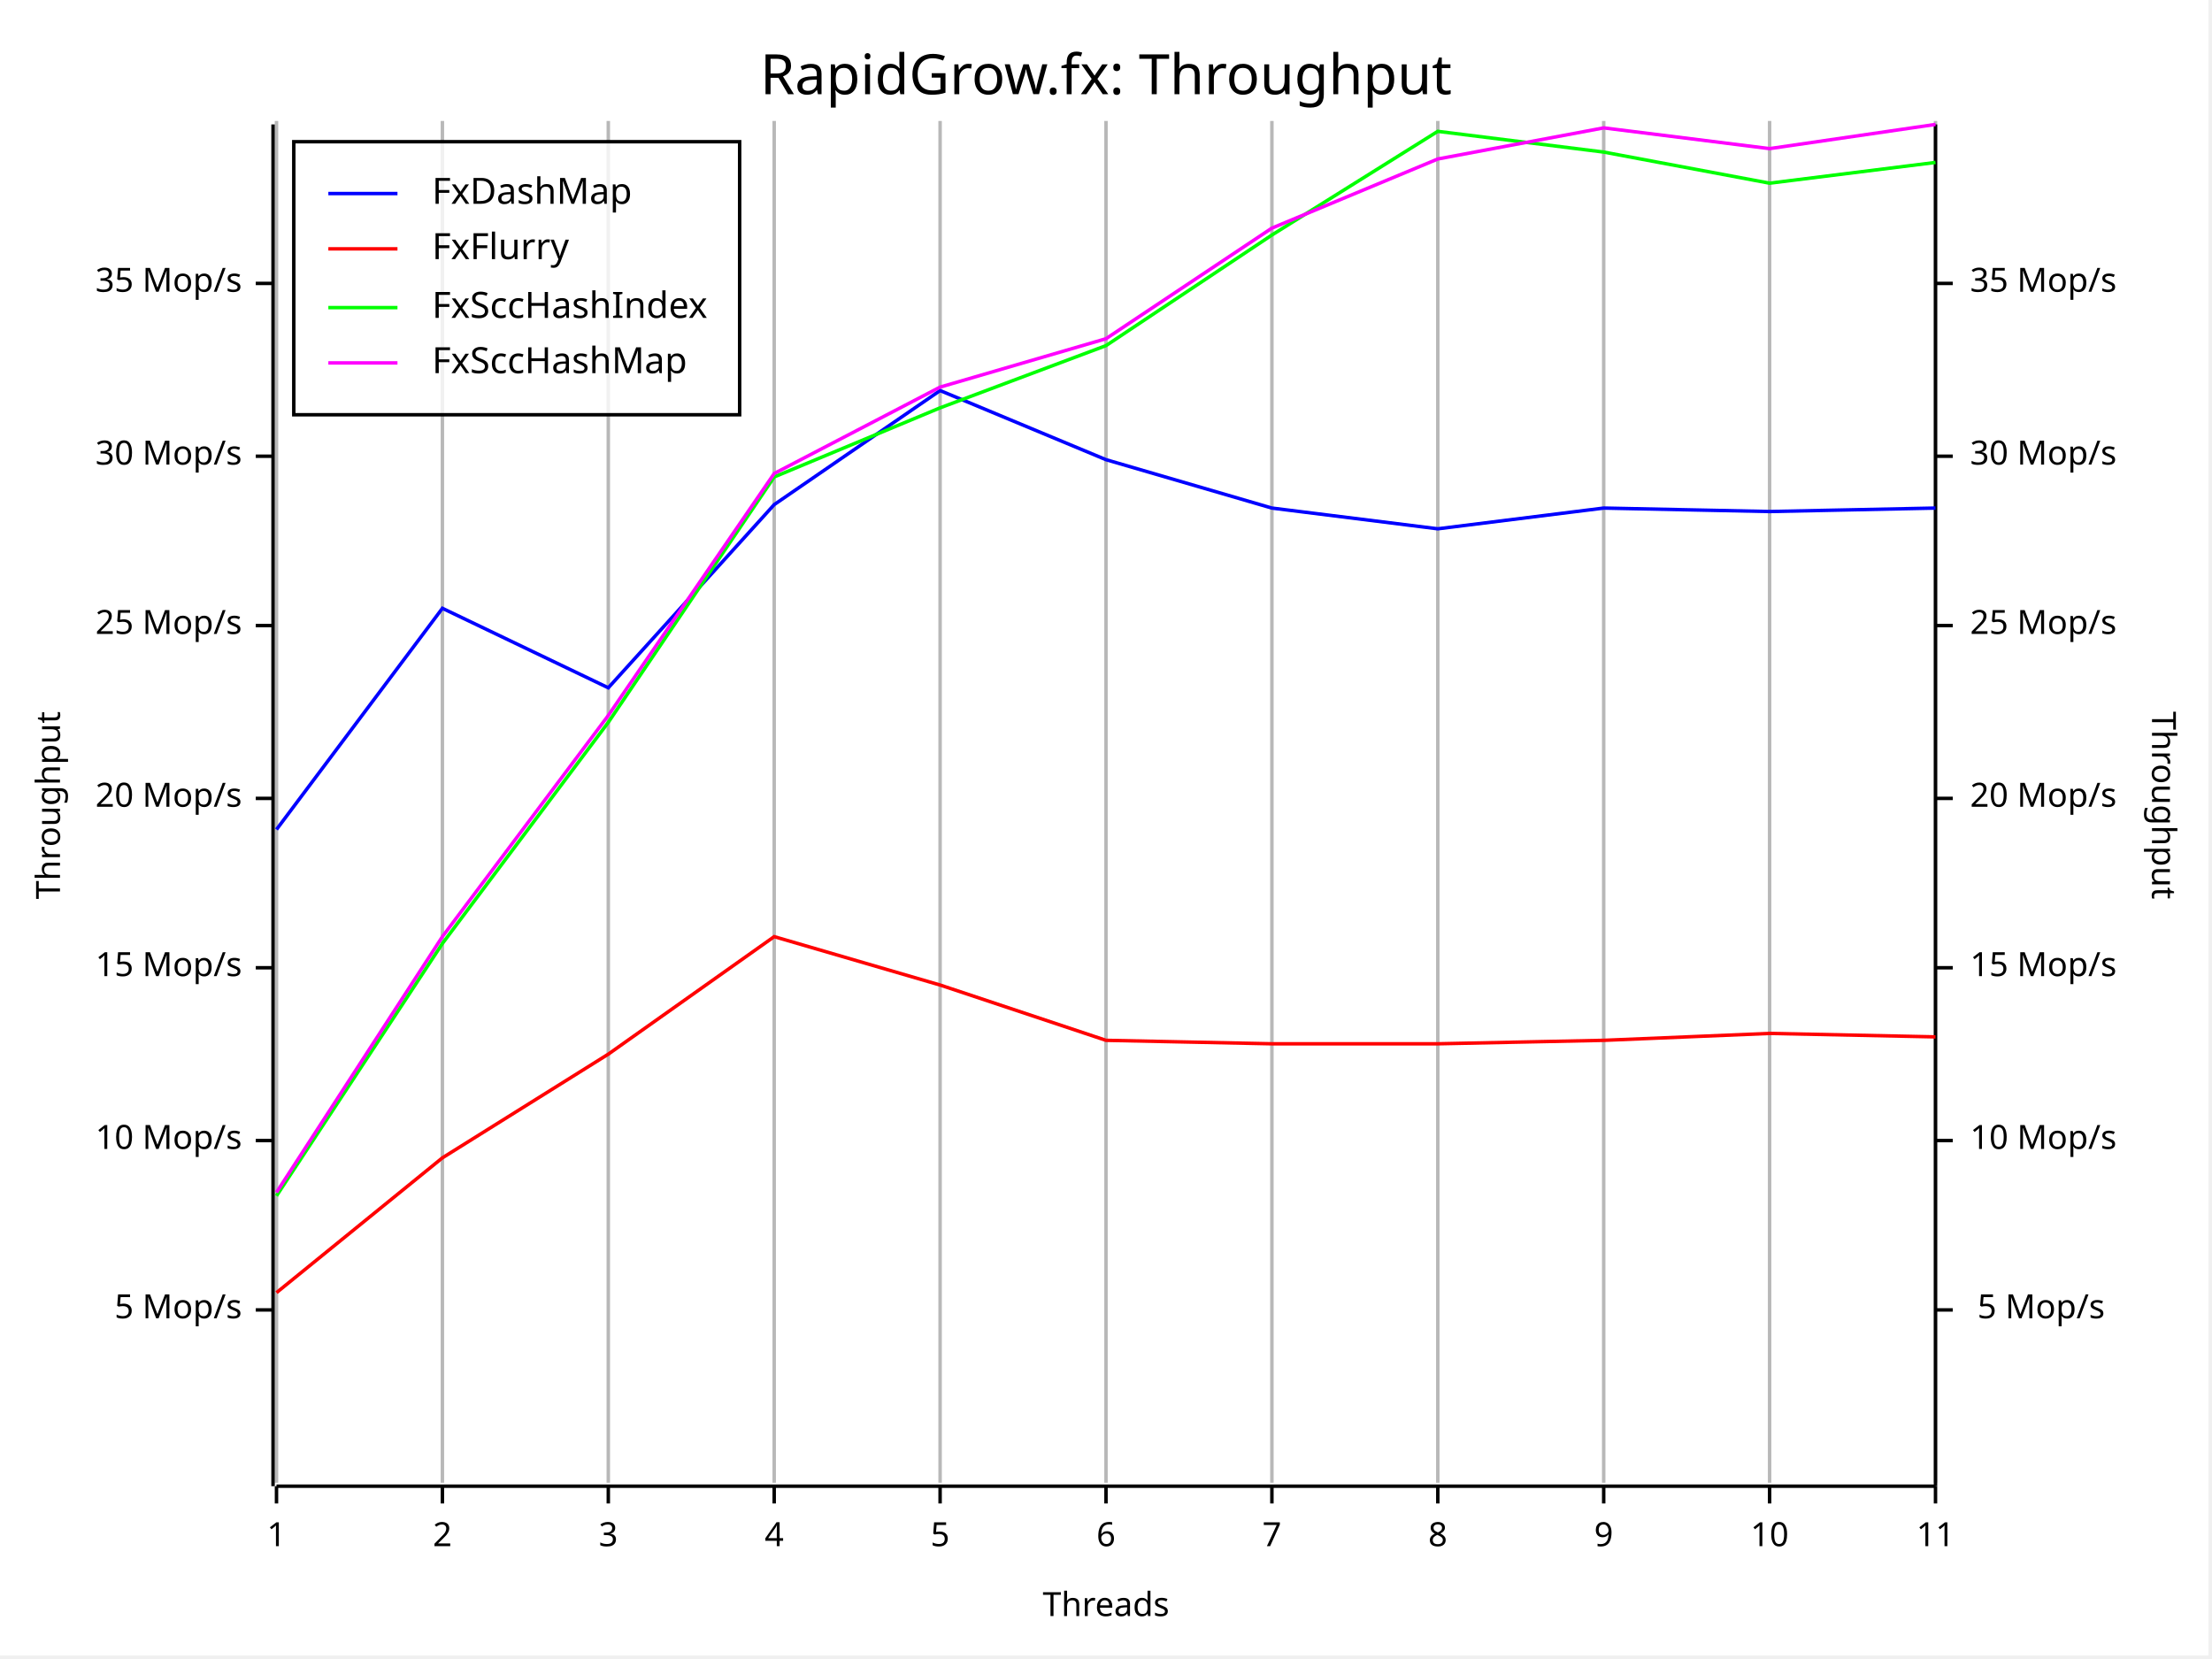
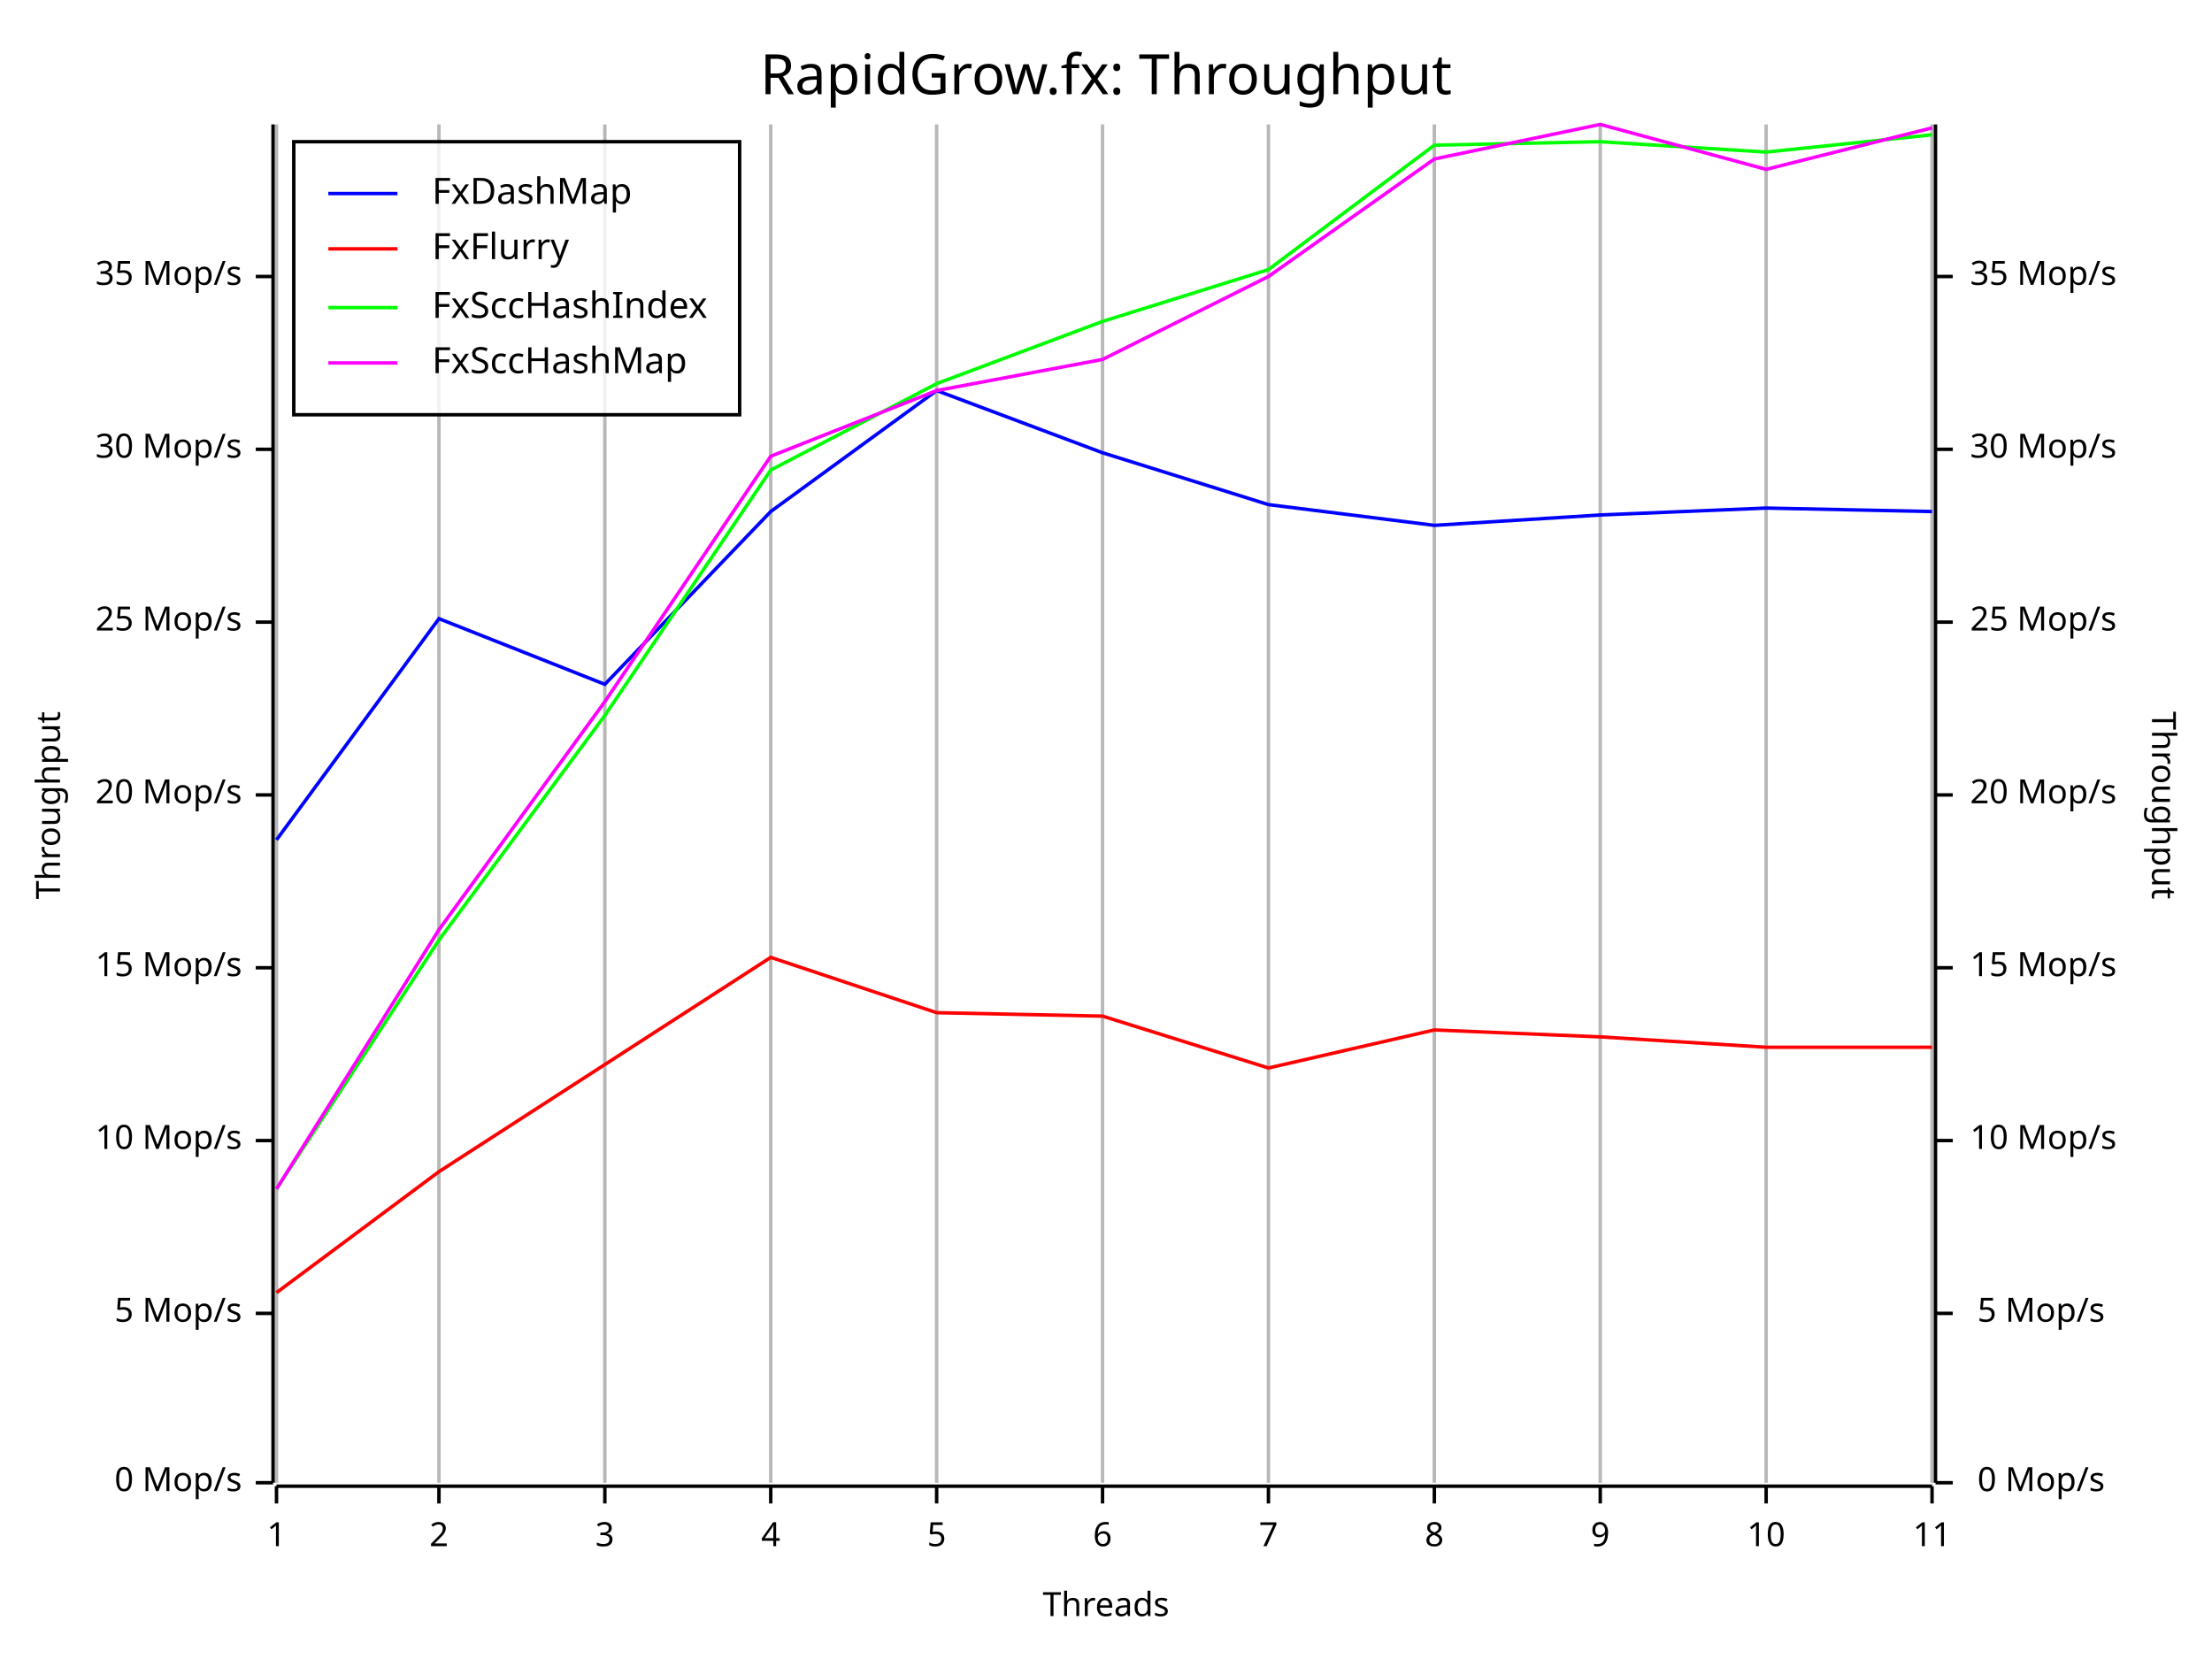
<svg xmlns="http://www.w3.org/2000/svg" width="640" height="480" viewBox="0 0 640 480">
-   <rect x="0" y="0" width="639" height="479" opacity="1" fill="#FFFFFF" stroke="none" />
+   <rect x="0" y="0" width="640" height="480" opacity="1" fill="#FFFFFF" stroke="none" />
  <text x="320" y="15" dy="0.76em" text-anchor="middle" font-family="Fira Code" font-size="16.129" opacity="1" fill="#000000">
RapidGrow.fx: Throughput
</text>
-   <line opacity="0.1" stroke="#000000" stroke-width="1" x1="80" y1="429" x2="80" y2="35" />
-   <line opacity="0.1" stroke="#000000" stroke-width="1" x1="128" y1="429" x2="128" y2="35" />
-   <line opacity="0.1" stroke="#000000" stroke-width="1" x1="176" y1="429" x2="176" y2="35" />
-   <line opacity="0.1" stroke="#000000" stroke-width="1" x1="224" y1="429" x2="224" y2="35" />
-   <line opacity="0.1" stroke="#000000" stroke-width="1" x1="272" y1="429" x2="272" y2="35" />
-   <line opacity="0.1" stroke="#000000" stroke-width="1" x1="320" y1="429" x2="320" y2="35" />
-   <line opacity="0.1" stroke="#000000" stroke-width="1" x1="368" y1="429" x2="368" y2="35" />
-   <line opacity="0.1" stroke="#000000" stroke-width="1" x1="416" y1="429" x2="416" y2="35" />
-   <line opacity="0.1" stroke="#000000" stroke-width="1" x1="464" y1="429" x2="464" y2="35" />
-   <line opacity="0.1" stroke="#000000" stroke-width="1" x1="512" y1="429" x2="512" y2="35" />
-   <line opacity="0.1" stroke="#000000" stroke-width="1" x1="560" y1="429" x2="560" y2="35" />
+   <line opacity="0.1" stroke="#000000" stroke-width="1" x1="80" y1="429" x2="80" y2="36" />
+   <line opacity="0.1" stroke="#000000" stroke-width="1" x1="127" y1="429" x2="127" y2="36" />
+   <line opacity="0.1" stroke="#000000" stroke-width="1" x1="175" y1="429" x2="175" y2="36" />
+   <line opacity="0.1" stroke="#000000" stroke-width="1" x1="223" y1="429" x2="223" y2="36" />
+   <line opacity="0.1" stroke="#000000" stroke-width="1" x1="271" y1="429" x2="271" y2="36" />
+   <line opacity="0.1" stroke="#000000" stroke-width="1" x1="319" y1="429" x2="319" y2="36" />
+   <line opacity="0.1" stroke="#000000" stroke-width="1" x1="367" y1="429" x2="367" y2="36" />
+   <line opacity="0.1" stroke="#000000" stroke-width="1" x1="415" y1="429" x2="415" y2="36" />
+   <line opacity="0.1" stroke="#000000" stroke-width="1" x1="463" y1="429" x2="463" y2="36" />
+   <line opacity="0.1" stroke="#000000" stroke-width="1" x1="511" y1="429" x2="511" y2="36" />
+   <line opacity="0.1" stroke="#000000" stroke-width="1" x1="559" y1="429" x2="559" y2="36" />
  <text x="10" y="233" dy="0.76em" text-anchor="middle" font-family="sans-serif" font-size="9.677" opacity="1" fill="#000000" transform="rotate(270, 10, 233)">
Throughput
</text>
  <text x="320" y="470" dy="-0.5ex" text-anchor="middle" font-family="sans-serif" font-size="9.677" opacity="1" fill="#000000">
Threads
</text>
  <text x="630" y="233" dy="0.76em" text-anchor="middle" font-family="sans-serif" font-size="9.677" opacity="1" fill="#000000" transform="rotate(90, 630, 233)">
Throughput
</text>
-   <line opacity="0.2" stroke="#000000" stroke-width="1" x1="80" y1="429" x2="80" y2="35" />
-   <line opacity="0.2" stroke="#000000" stroke-width="1" x1="128" y1="429" x2="128" y2="35" />
-   <line opacity="0.2" stroke="#000000" stroke-width="1" x1="176" y1="429" x2="176" y2="35" />
-   <line opacity="0.2" stroke="#000000" stroke-width="1" x1="224" y1="429" x2="224" y2="35" />
-   <line opacity="0.2" stroke="#000000" stroke-width="1" x1="272" y1="429" x2="272" y2="35" />
-   <line opacity="0.2" stroke="#000000" stroke-width="1" x1="320" y1="429" x2="320" y2="35" />
-   <line opacity="0.2" stroke="#000000" stroke-width="1" x1="368" y1="429" x2="368" y2="35" />
-   <line opacity="0.2" stroke="#000000" stroke-width="1" x1="416" y1="429" x2="416" y2="35" />
-   <line opacity="0.2" stroke="#000000" stroke-width="1" x1="464" y1="429" x2="464" y2="35" />
-   <line opacity="0.2" stroke="#000000" stroke-width="1" x1="512" y1="429" x2="512" y2="35" />
-   <line opacity="0.2" stroke="#000000" stroke-width="1" x1="560" y1="429" x2="560" y2="35" />
-   <polyline fill="none" opacity="1" stroke="#000000" stroke-width="1" points="79,36 79,430 " />
-   <text x="70" y="379" dy="0.5ex" text-anchor="end" font-family="sans-serif" font-size="9.677" opacity="1" fill="#000000">
+   <line opacity="0.2" stroke="#000000" stroke-width="1" x1="80" y1="429" x2="80" y2="36" />
+   <line opacity="0.2" stroke="#000000" stroke-width="1" x1="127" y1="429" x2="127" y2="36" />
+   <line opacity="0.2" stroke="#000000" stroke-width="1" x1="175" y1="429" x2="175" y2="36" />
+   <line opacity="0.2" stroke="#000000" stroke-width="1" x1="223" y1="429" x2="223" y2="36" />
+   <line opacity="0.2" stroke="#000000" stroke-width="1" x1="271" y1="429" x2="271" y2="36" />
+   <line opacity="0.2" stroke="#000000" stroke-width="1" x1="319" y1="429" x2="319" y2="36" />
+   <line opacity="0.2" stroke="#000000" stroke-width="1" x1="367" y1="429" x2="367" y2="36" />
+   <line opacity="0.2" stroke="#000000" stroke-width="1" x1="415" y1="429" x2="415" y2="36" />
+   <line opacity="0.2" stroke="#000000" stroke-width="1" x1="463" y1="429" x2="463" y2="36" />
+   <line opacity="0.2" stroke="#000000" stroke-width="1" x1="511" y1="429" x2="511" y2="36" />
+   <line opacity="0.2" stroke="#000000" stroke-width="1" x1="559" y1="429" x2="559" y2="36" />
+   <polyline fill="none" opacity="1" stroke="#000000" stroke-width="1" points="79,36 79,429 " />
+   <text x="70" y="429" dy="0.5ex" text-anchor="end" font-family="sans-serif" font-size="9.677" opacity="1" fill="#000000">
+ 0 Mop/s
+ </text>
+   <polyline fill="none" opacity="1" stroke="#000000" stroke-width="1" points="74,429 79,429 " />
+   <text x="70" y="380" dy="0.5ex" text-anchor="end" font-family="sans-serif" font-size="9.677" opacity="1" fill="#000000">
5 Mop/s
</text>
-   <polyline fill="none" opacity="1" stroke="#000000" stroke-width="1" points="74,379 79,379 " />
+   <polyline fill="none" opacity="1" stroke="#000000" stroke-width="1" points="74,380 79,380 " />
  <text x="70" y="330" dy="0.5ex" text-anchor="end" font-family="sans-serif" font-size="9.677" opacity="1" fill="#000000">
10 Mop/s
</text>
  <polyline fill="none" opacity="1" stroke="#000000" stroke-width="1" points="74,330 79,330 " />
  <text x="70" y="280" dy="0.5ex" text-anchor="end" font-family="sans-serif" font-size="9.677" opacity="1" fill="#000000">
15 Mop/s
</text>
  <polyline fill="none" opacity="1" stroke="#000000" stroke-width="1" points="74,280 79,280 " />
-   <text x="70" y="231" dy="0.5ex" text-anchor="end" font-family="sans-serif" font-size="9.677" opacity="1" fill="#000000">
+   <text x="70" y="230" dy="0.5ex" text-anchor="end" font-family="sans-serif" font-size="9.677" opacity="1" fill="#000000">
20 Mop/s
</text>
-   <polyline fill="none" opacity="1" stroke="#000000" stroke-width="1" points="74,231 79,231 " />
-   <text x="70" y="181" dy="0.5ex" text-anchor="end" font-family="sans-serif" font-size="9.677" opacity="1" fill="#000000">
+   <polyline fill="none" opacity="1" stroke="#000000" stroke-width="1" points="74,230 79,230 " />
+   <text x="70" y="180" dy="0.5ex" text-anchor="end" font-family="sans-serif" font-size="9.677" opacity="1" fill="#000000">
25 Mop/s
</text>
-   <polyline fill="none" opacity="1" stroke="#000000" stroke-width="1" points="74,181 79,181 " />
-   <text x="70" y="132" dy="0.5ex" text-anchor="end" font-family="sans-serif" font-size="9.677" opacity="1" fill="#000000">
+   <polyline fill="none" opacity="1" stroke="#000000" stroke-width="1" points="74,180 79,180 " />
+   <text x="70" y="130" dy="0.5ex" text-anchor="end" font-family="sans-serif" font-size="9.677" opacity="1" fill="#000000">
30 Mop/s
</text>
-   <polyline fill="none" opacity="1" stroke="#000000" stroke-width="1" points="74,132 79,132 " />
-   <text x="70" y="82" dy="0.5ex" text-anchor="end" font-family="sans-serif" font-size="9.677" opacity="1" fill="#000000">
+   <polyline fill="none" opacity="1" stroke="#000000" stroke-width="1" points="74,130 79,130 " />
+   <text x="70" y="80" dy="0.5ex" text-anchor="end" font-family="sans-serif" font-size="9.677" opacity="1" fill="#000000">
35 Mop/s
</text>
-   <polyline fill="none" opacity="1" stroke="#000000" stroke-width="1" points="74,82 79,82 " />
-   <polyline fill="none" opacity="1" stroke="#000000" stroke-width="1" points="80,430 560,430 " />
+   <polyline fill="none" opacity="1" stroke="#000000" stroke-width="1" points="74,80 79,80 " />
+   <polyline fill="none" opacity="1" stroke="#000000" stroke-width="1" points="80,430 559,430 " />
  <text x="80" y="440" dy="0.76em" text-anchor="middle" font-family="sans-serif" font-size="9.677" opacity="1" fill="#000000">
1
</text>
  <polyline fill="none" opacity="1" stroke="#000000" stroke-width="1" points="80,430 80,435 " />
-   <text x="128" y="440" dy="0.76em" text-anchor="middle" font-family="sans-serif" font-size="9.677" opacity="1" fill="#000000">
+   <text x="127" y="440" dy="0.76em" text-anchor="middle" font-family="sans-serif" font-size="9.677" opacity="1" fill="#000000">
2
</text>
-   <polyline fill="none" opacity="1" stroke="#000000" stroke-width="1" points="128,430 128,435 " />
-   <text x="176" y="440" dy="0.76em" text-anchor="middle" font-family="sans-serif" font-size="9.677" opacity="1" fill="#000000">
+   <polyline fill="none" opacity="1" stroke="#000000" stroke-width="1" points="127,430 127,435 " />
+   <text x="175" y="440" dy="0.76em" text-anchor="middle" font-family="sans-serif" font-size="9.677" opacity="1" fill="#000000">
3
</text>
-   <polyline fill="none" opacity="1" stroke="#000000" stroke-width="1" points="176,430 176,435 " />
-   <text x="224" y="440" dy="0.76em" text-anchor="middle" font-family="sans-serif" font-size="9.677" opacity="1" fill="#000000">
+   <polyline fill="none" opacity="1" stroke="#000000" stroke-width="1" points="175,430 175,435 " />
+   <text x="223" y="440" dy="0.76em" text-anchor="middle" font-family="sans-serif" font-size="9.677" opacity="1" fill="#000000">
4
</text>
-   <polyline fill="none" opacity="1" stroke="#000000" stroke-width="1" points="224,430 224,435 " />
-   <text x="272" y="440" dy="0.76em" text-anchor="middle" font-family="sans-serif" font-size="9.677" opacity="1" fill="#000000">
+   <polyline fill="none" opacity="1" stroke="#000000" stroke-width="1" points="223,430 223,435 " />
+   <text x="271" y="440" dy="0.76em" text-anchor="middle" font-family="sans-serif" font-size="9.677" opacity="1" fill="#000000">
5
</text>
-   <polyline fill="none" opacity="1" stroke="#000000" stroke-width="1" points="272,430 272,435 " />
-   <text x="320" y="440" dy="0.76em" text-anchor="middle" font-family="sans-serif" font-size="9.677" opacity="1" fill="#000000">
+   <polyline fill="none" opacity="1" stroke="#000000" stroke-width="1" points="271,430 271,435 " />
+   <text x="319" y="440" dy="0.76em" text-anchor="middle" font-family="sans-serif" font-size="9.677" opacity="1" fill="#000000">
6
</text>
-   <polyline fill="none" opacity="1" stroke="#000000" stroke-width="1" points="320,430 320,435 " />
-   <text x="368" y="440" dy="0.76em" text-anchor="middle" font-family="sans-serif" font-size="9.677" opacity="1" fill="#000000">
+   <polyline fill="none" opacity="1" stroke="#000000" stroke-width="1" points="319,430 319,435 " />
+   <text x="367" y="440" dy="0.76em" text-anchor="middle" font-family="sans-serif" font-size="9.677" opacity="1" fill="#000000">
7
</text>
-   <polyline fill="none" opacity="1" stroke="#000000" stroke-width="1" points="368,430 368,435 " />
-   <text x="416" y="440" dy="0.76em" text-anchor="middle" font-family="sans-serif" font-size="9.677" opacity="1" fill="#000000">
+   <polyline fill="none" opacity="1" stroke="#000000" stroke-width="1" points="367,430 367,435 " />
+   <text x="415" y="440" dy="0.76em" text-anchor="middle" font-family="sans-serif" font-size="9.677" opacity="1" fill="#000000">
8
</text>
-   <polyline fill="none" opacity="1" stroke="#000000" stroke-width="1" points="416,430 416,435 " />
-   <text x="464" y="440" dy="0.76em" text-anchor="middle" font-family="sans-serif" font-size="9.677" opacity="1" fill="#000000">
+   <polyline fill="none" opacity="1" stroke="#000000" stroke-width="1" points="415,430 415,435 " />
+   <text x="463" y="440" dy="0.76em" text-anchor="middle" font-family="sans-serif" font-size="9.677" opacity="1" fill="#000000">
9
</text>
-   <polyline fill="none" opacity="1" stroke="#000000" stroke-width="1" points="464,430 464,435 " />
-   <text x="512" y="440" dy="0.76em" text-anchor="middle" font-family="sans-serif" font-size="9.677" opacity="1" fill="#000000">
+   <polyline fill="none" opacity="1" stroke="#000000" stroke-width="1" points="463,430 463,435 " />
+   <text x="511" y="440" dy="0.76em" text-anchor="middle" font-family="sans-serif" font-size="9.677" opacity="1" fill="#000000">
10
</text>
-   <polyline fill="none" opacity="1" stroke="#000000" stroke-width="1" points="512,430 512,435 " />
-   <text x="560" y="440" dy="0.76em" text-anchor="middle" font-family="sans-serif" font-size="9.677" opacity="1" fill="#000000">
+   <polyline fill="none" opacity="1" stroke="#000000" stroke-width="1" points="511,430 511,435 " />
+   <text x="559" y="440" dy="0.76em" text-anchor="middle" font-family="sans-serif" font-size="9.677" opacity="1" fill="#000000">
11
</text>
-   <polyline fill="none" opacity="1" stroke="#000000" stroke-width="1" points="560,430 560,435 " />
-   <polyline fill="none" opacity="1" stroke="#000000" stroke-width="1" points="560,36 560,430 " />
-   <text x="609" y="379" dy="0.5ex" text-anchor="end" font-family="sans-serif" font-size="9.677" opacity="1" fill="#000000">
+   <polyline fill="none" opacity="1" stroke="#000000" stroke-width="1" points="559,430 559,435 " />
+   <polyline fill="none" opacity="1" stroke="#000000" stroke-width="1" points="560,36 560,429 " />
+   <text x="609" y="429" dy="0.5ex" text-anchor="end" font-family="sans-serif" font-size="9.677" opacity="1" fill="#000000">
+ 0 Mop/s
+ </text>
+   <polyline fill="none" opacity="1" stroke="#000000" stroke-width="1" points="560,429 565,429 " />
+   <text x="609" y="380" dy="0.5ex" text-anchor="end" font-family="sans-serif" font-size="9.677" opacity="1" fill="#000000">
5 Mop/s
</text>
-   <polyline fill="none" opacity="1" stroke="#000000" stroke-width="1" points="560,379 565,379 " />
+   <polyline fill="none" opacity="1" stroke="#000000" stroke-width="1" points="560,380 565,380 " />
  <text x="570" y="330" dy="0.5ex" text-anchor="start" font-family="sans-serif" font-size="9.677" opacity="1" fill="#000000">
10 Mop/s
</text>
  <polyline fill="none" opacity="1" stroke="#000000" stroke-width="1" points="560,330 565,330 " />
  <text x="570" y="280" dy="0.5ex" text-anchor="start" font-family="sans-serif" font-size="9.677" opacity="1" fill="#000000">
15 Mop/s
</text>
  <polyline fill="none" opacity="1" stroke="#000000" stroke-width="1" points="560,280 565,280 " />
-   <text x="570" y="231" dy="0.5ex" text-anchor="start" font-family="sans-serif" font-size="9.677" opacity="1" fill="#000000">
+   <text x="570" y="230" dy="0.5ex" text-anchor="start" font-family="sans-serif" font-size="9.677" opacity="1" fill="#000000">
20 Mop/s
</text>
-   <polyline fill="none" opacity="1" stroke="#000000" stroke-width="1" points="560,231 565,231 " />
-   <text x="570" y="181" dy="0.5ex" text-anchor="start" font-family="sans-serif" font-size="9.677" opacity="1" fill="#000000">
+   <polyline fill="none" opacity="1" stroke="#000000" stroke-width="1" points="560,230 565,230 " />
+   <text x="570" y="180" dy="0.5ex" text-anchor="start" font-family="sans-serif" font-size="9.677" opacity="1" fill="#000000">
25 Mop/s
</text>
-   <polyline fill="none" opacity="1" stroke="#000000" stroke-width="1" points="560,181 565,181 " />
-   <text x="570" y="132" dy="0.5ex" text-anchor="start" font-family="sans-serif" font-size="9.677" opacity="1" fill="#000000">
+   <polyline fill="none" opacity="1" stroke="#000000" stroke-width="1" points="560,180 565,180 " />
+   <text x="570" y="130" dy="0.5ex" text-anchor="start" font-family="sans-serif" font-size="9.677" opacity="1" fill="#000000">
30 Mop/s
</text>
-   <polyline fill="none" opacity="1" stroke="#000000" stroke-width="1" points="560,132 565,132 " />
-   <text x="570" y="82" dy="0.5ex" text-anchor="start" font-family="sans-serif" font-size="9.677" opacity="1" fill="#000000">
+   <polyline fill="none" opacity="1" stroke="#000000" stroke-width="1" points="560,130 565,130 " />
+   <text x="570" y="80" dy="0.5ex" text-anchor="start" font-family="sans-serif" font-size="9.677" opacity="1" fill="#000000">
35 Mop/s
</text>
-   <polyline fill="none" opacity="1" stroke="#000000" stroke-width="1" points="560,82 565,82 " />
-   <polyline fill="none" opacity="1" stroke="#0000FF" stroke-width="1" points="80,240 128,176 176,199 224,146 272,113 320,133 368,147 416,153 464,147 512,148 560,147 " />
-   <polyline fill="none" opacity="1" stroke="#FF0000" stroke-width="1" points="80,374 128,335 176,305 224,271 272,285 320,301 368,302 416,302 464,301 512,299 560,300 " />
-   <polyline fill="none" opacity="1" stroke="#00FF00" stroke-width="1" points="80,346 128,273 176,209 224,138 272,118 320,100 368,68 416,38 464,44 512,53 560,47 " />
-   <polyline fill="none" opacity="1" stroke="#FF00FF" stroke-width="1" points="80,345 128,271 176,207 224,137 272,112 320,98 368,66 416,46 464,37 512,43 560,36 " />
+   <polyline fill="none" opacity="1" stroke="#000000" stroke-width="1" points="560,80 565,80 " />
+   <polyline fill="none" opacity="1" stroke="#0000FF" stroke-width="1" points="80,243 127,179 175,198 223,148 271,113 319,131 367,146 415,152 463,149 511,147 559,148 " />
+   <polyline fill="none" opacity="1" stroke="#FF0000" stroke-width="1" points="80,374 127,339 175,308 223,277 271,293 319,294 367,309 415,298 463,300 511,303 559,303 " />
+   <polyline fill="none" opacity="1" stroke="#00FF00" stroke-width="1" points="80,344 127,272 175,207 223,136 271,111 319,93 367,78 415,42 463,41 511,44 559,39 " />
+   <polyline fill="none" opacity="1" stroke="#FF00FF" stroke-width="1" points="80,344 127,269 175,203 223,132 271,113 319,104 367,80 415,46 463,36 511,49 559,37 " />
  <rect x="85" y="41" width="129" height="79" opacity="0.8" fill="#FFFFFF" stroke="none" />
  <rect x="85" y="41" width="129" height="79" opacity="1" fill="none" stroke="#000000" />
  <text x="125" y="51" dy="0.76em" text-anchor="start" font-family="Fira Code" font-size="10.484" opacity="1" fill="#000000">
FxDashMap
</text>
  <text x="125" y="67" dy="0.76em" text-anchor="start" font-family="Fira Code" font-size="10.484" opacity="1" fill="#000000">
FxFlurry
</text>
  <text x="125" y="84" dy="0.76em" text-anchor="start" font-family="Fira Code" font-size="10.484" opacity="1" fill="#000000">
FxSccHashIndex
</text>
  <text x="125" y="100" dy="0.76em" text-anchor="start" font-family="Fira Code" font-size="10.484" opacity="1" fill="#000000">
FxSccHashMap
</text>
  <polyline fill="none" opacity="1" stroke="#0000FF" stroke-width="1" points="95,56 115,56 " />
  <polyline fill="none" opacity="1" stroke="#FF0000" stroke-width="1" points="95,72 115,72 " />
  <polyline fill="none" opacity="1" stroke="#00FF00" stroke-width="1" points="95,89 115,89 " />
  <polyline fill="none" opacity="1" stroke="#FF00FF" stroke-width="1" points="95,105 115,105 " />
</svg>
